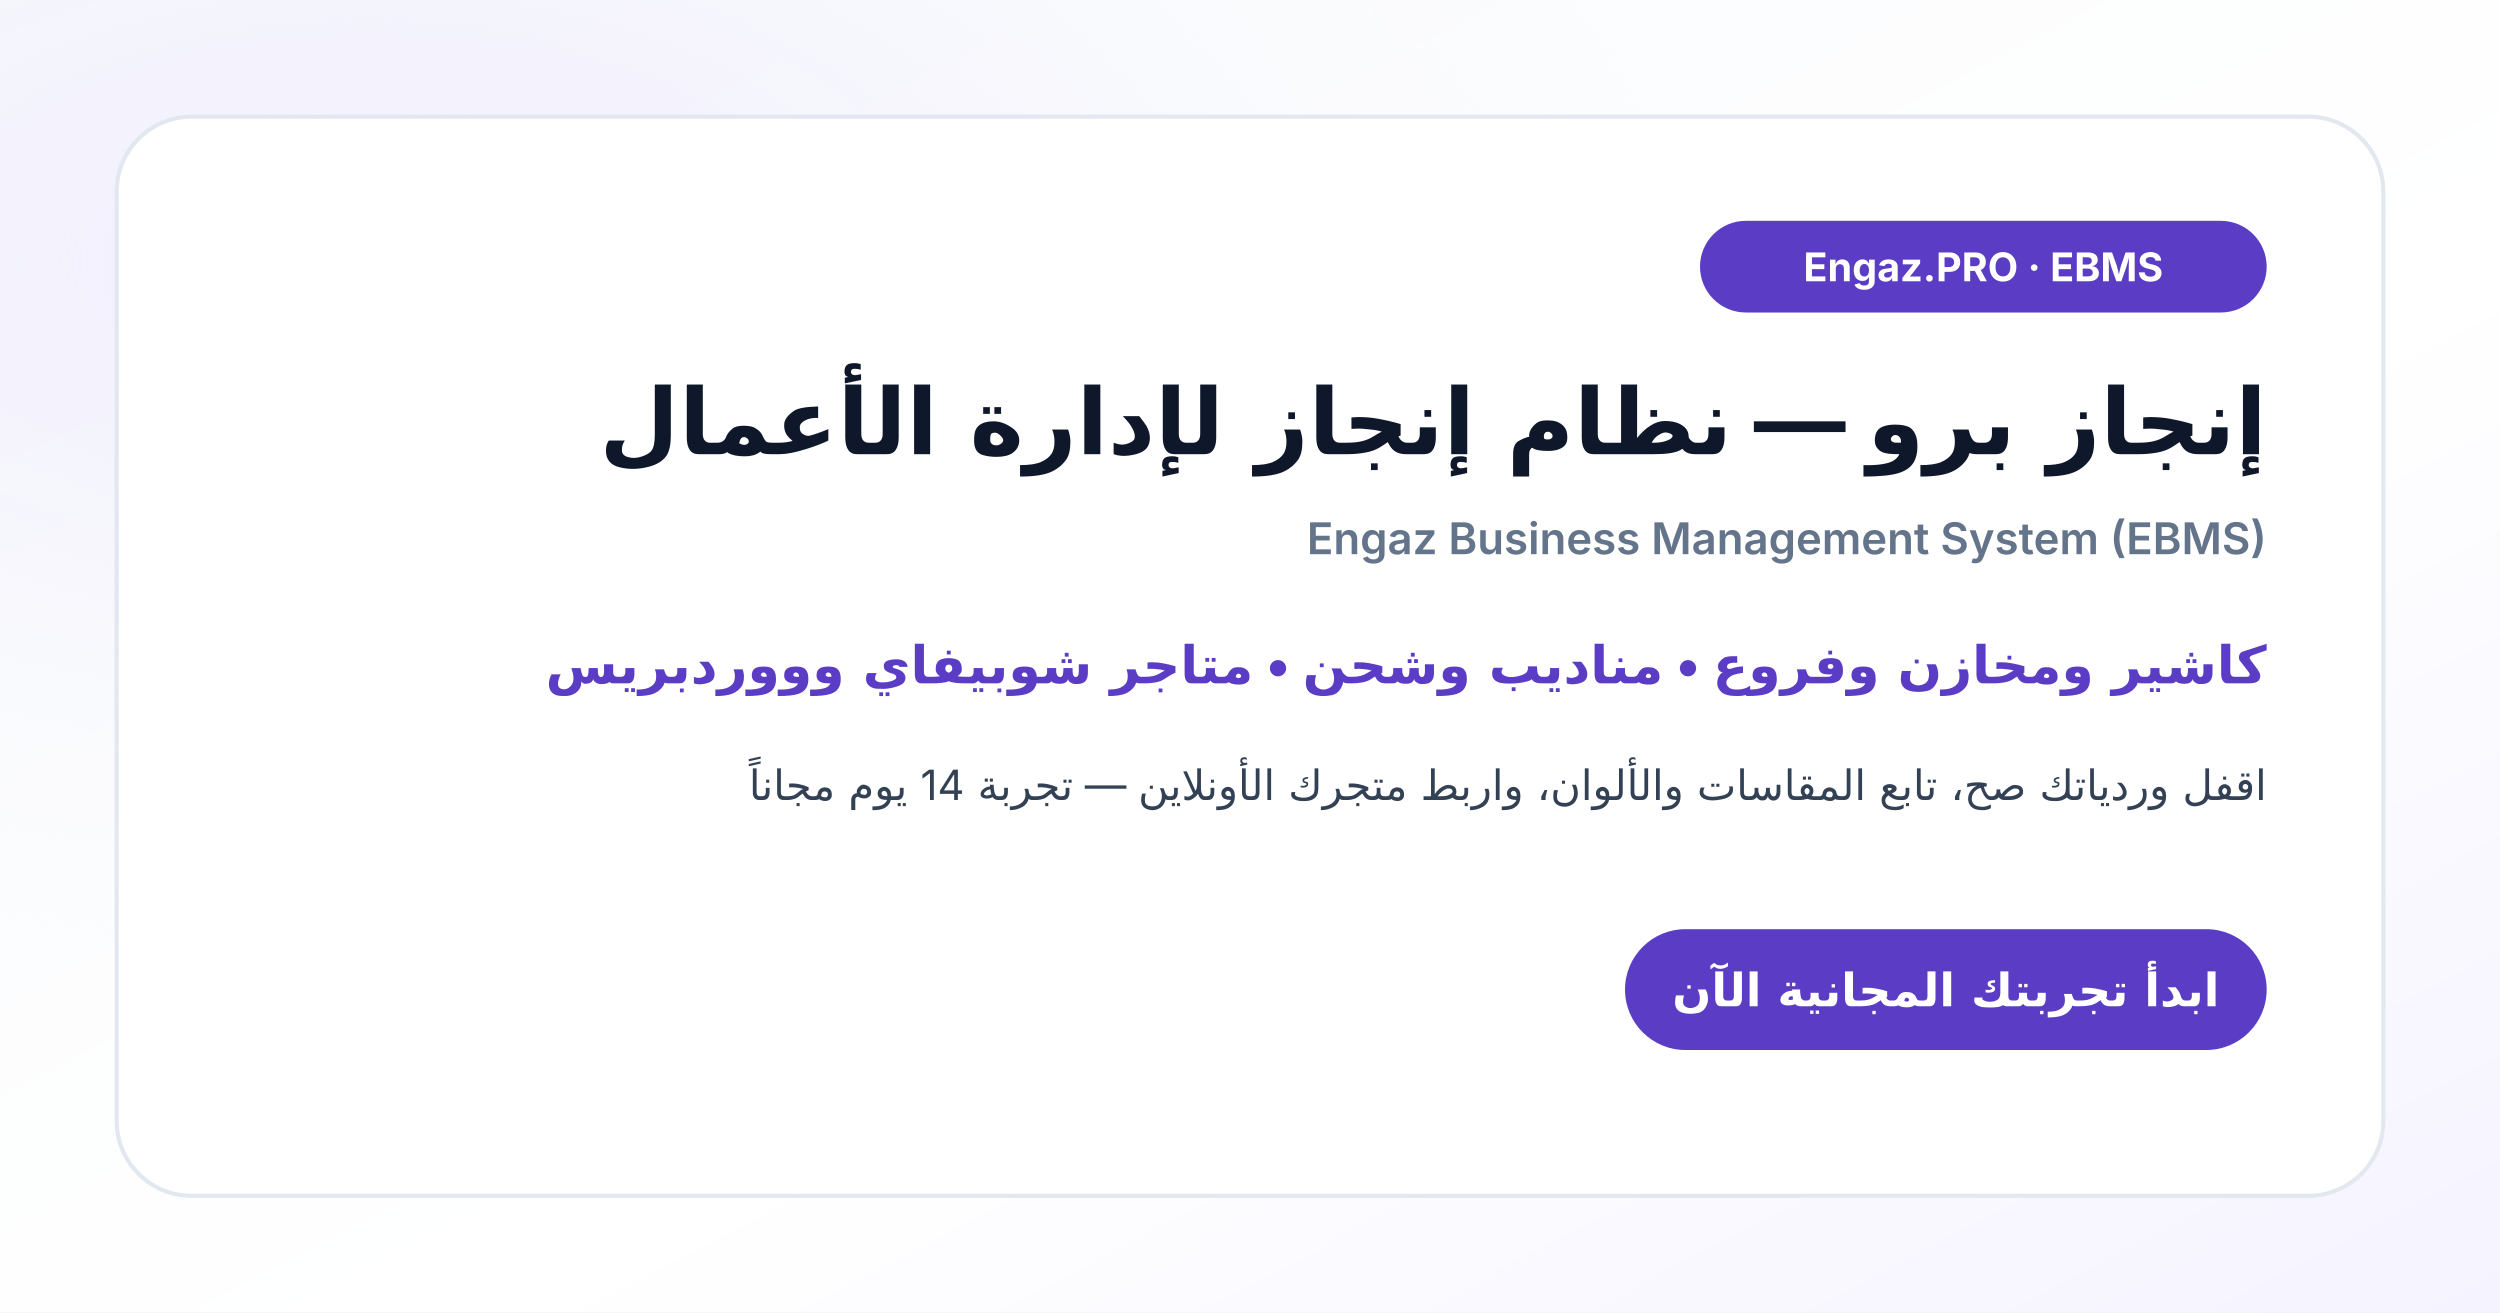
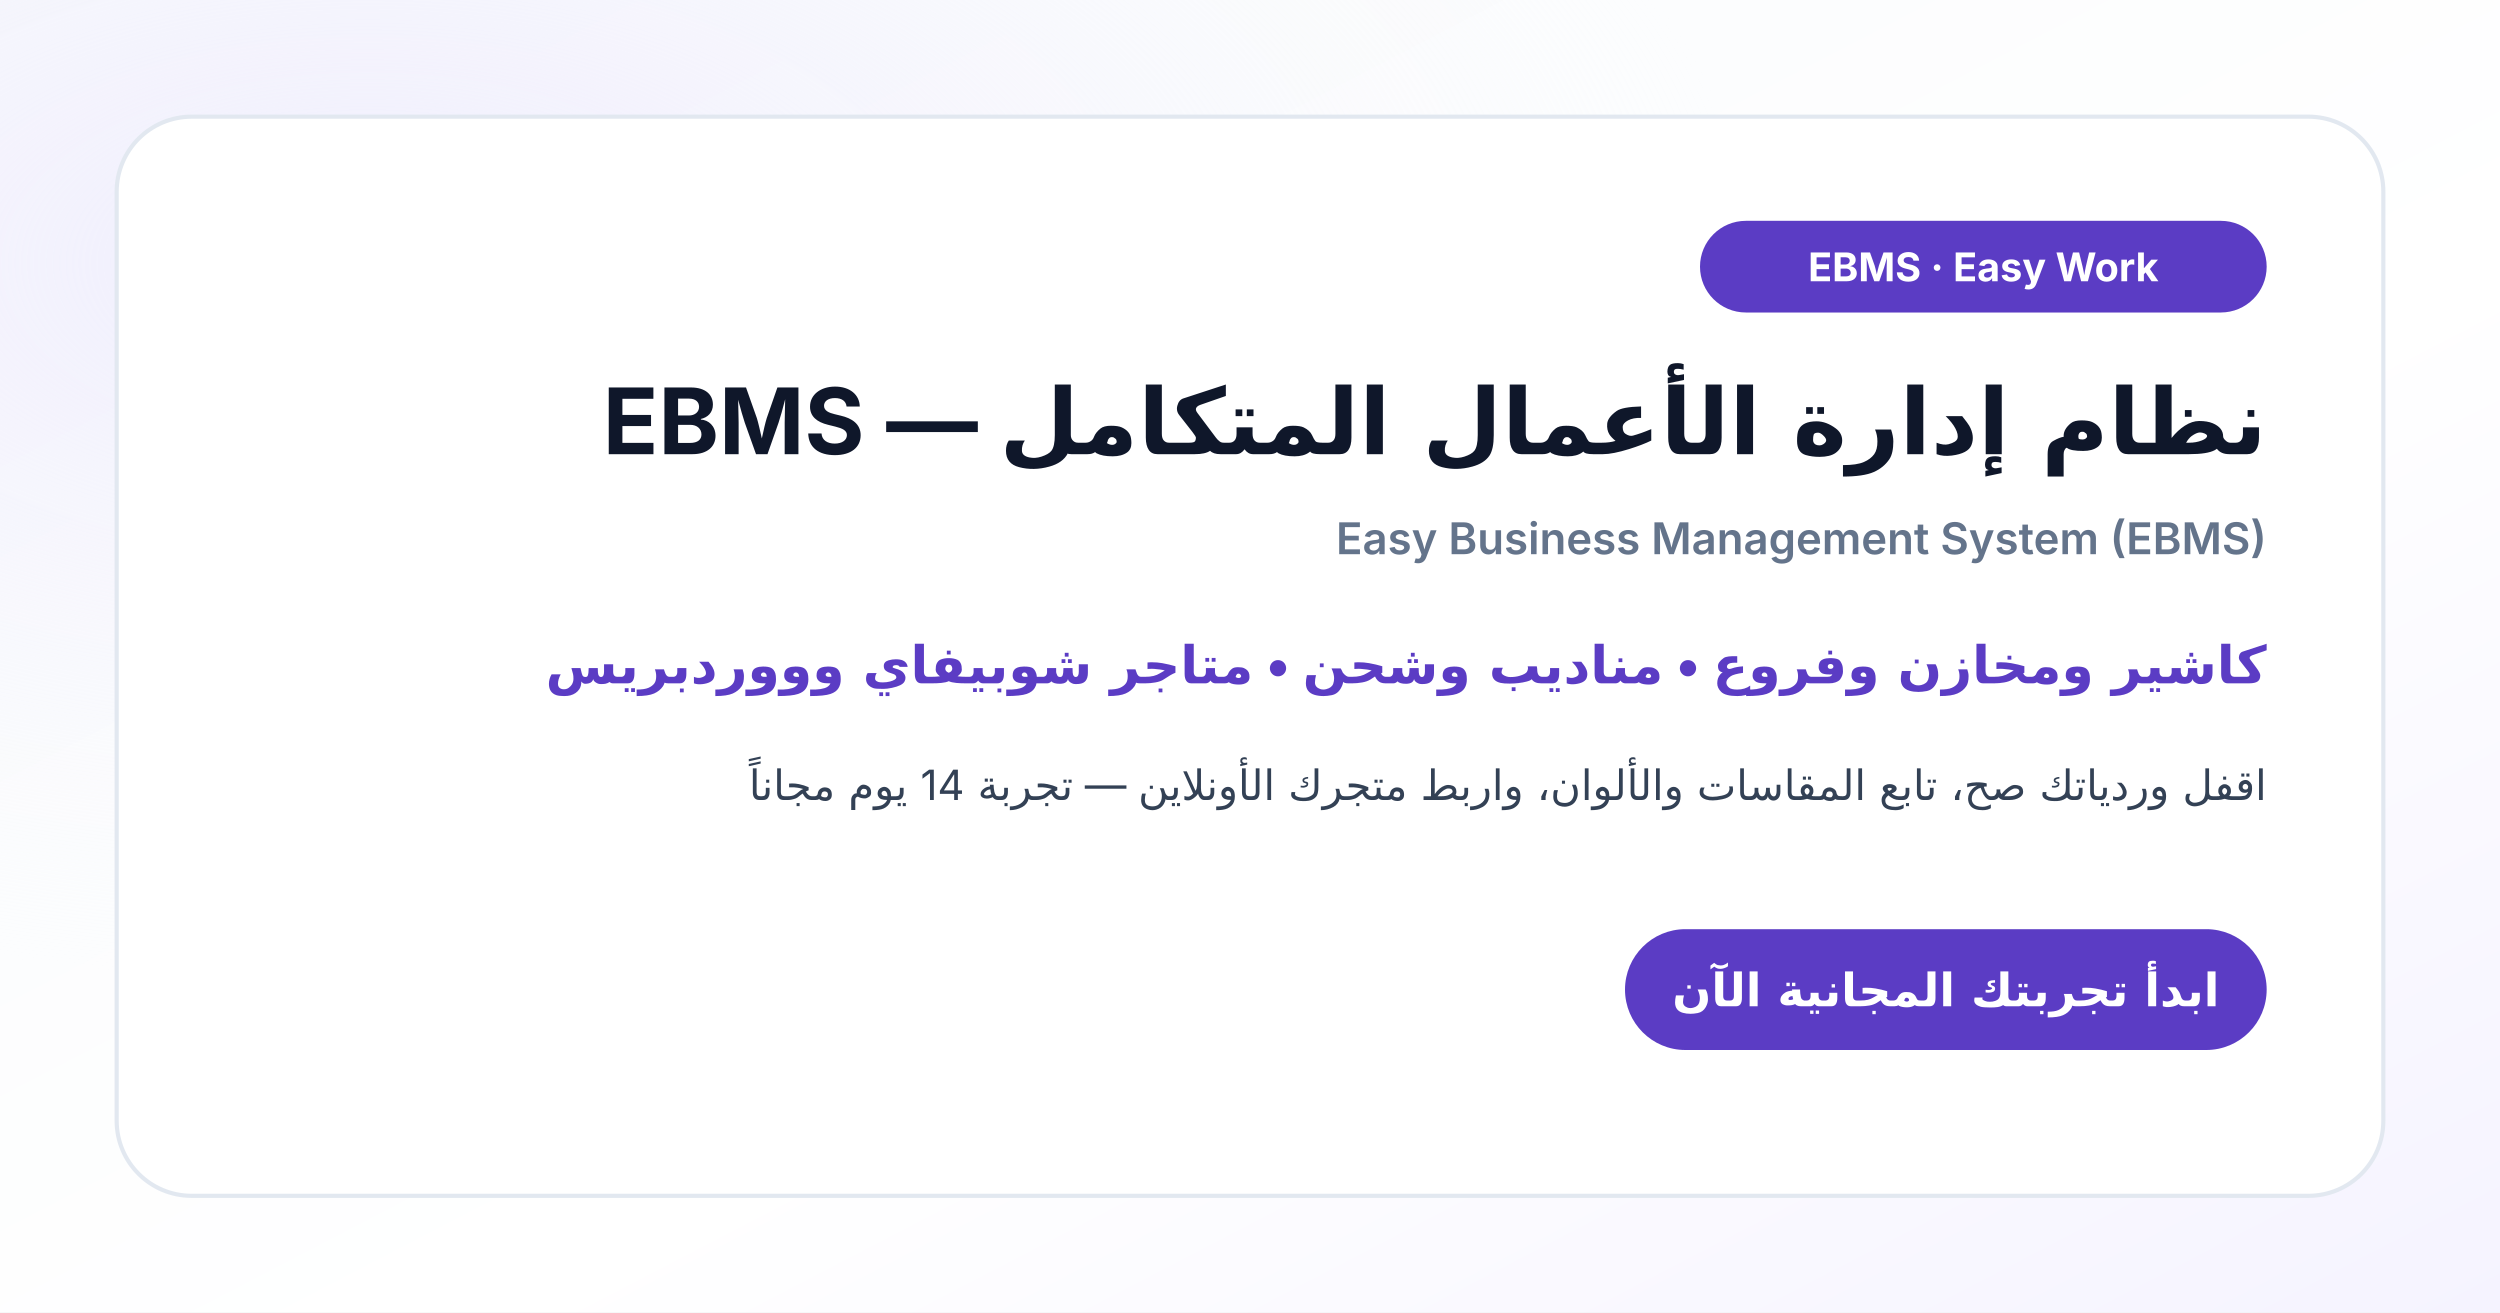
<svg xmlns="http://www.w3.org/2000/svg" width="1200" height="630" viewBox="0 0 1200 630" dir="rtl">
  <defs>
    <linearGradient id="bg" x1="0%" y1="0%" x2="100%" y2="100%">
      <stop offset="0%" stop-color="#F8FAFC" />
      <stop offset="60%" stop-color="#FFFFFF" />
      <stop offset="100%" stop-color="#F5F3FF" />
    </linearGradient>
    <radialGradient id="glow" cx="15%" cy="20%" r="55%">
      <stop offset="0%" stop-color="#EDE9FE" stop-opacity="0.85" />
      <stop offset="100%" stop-color="#F8FAFC" stop-opacity="0" />
    </radialGradient>
  </defs>
  <rect width="1200" height="630" fill="url(#bg)" />
  <rect width="1200" height="630" fill="url(#glow)" />
  <rect x="56" y="56" width="1088" height="518" rx="36" fill="#FFFFFF" stroke="#E2E8F0" stroke-width="2" />
  <rect x="816" y="106" width="272" height="44" rx="22" fill="#5B3CC4" />
-   <text x="952" y="135" text-anchor="middle" fill="#FFFFFF" font-family="system-ui, -apple-system, sans-serif" font-size="19" font-weight="bold">Engaz.PRO · EBMS</text>
-   <text x="1088" y="218" text-anchor="end" fill="#0F172A" font-family="system-ui, -apple-system, sans-serif" font-size="44" font-weight="bold">إنجاز برو — نظام إنجاز لإدارة الأعمال</text>
-   <text x="1088" y="266" text-anchor="end" fill="#64748B" font-family="system-ui, -apple-system, sans-serif" font-size="21" font-weight="600">Engaz Business Management System (EBMS)</text>
+   <text x="952" y="135" text-anchor="middle" fill="#FFFFFF" font-family="system-ui, -apple-system, sans-serif" font-size="19" font-weight="bold">EBMS · Easy Work</text>
+   <text x="1088" y="218" text-anchor="end" fill="#0F172A" font-family="system-ui, -apple-system, sans-serif" font-size="44" font-weight="bold">EBMS — نظام إدارة الأعمال المتكامل</text>
+   <text x="1088" y="266" text-anchor="end" fill="#64748B" font-family="system-ui, -apple-system, sans-serif" font-size="21" font-weight="600">Easy Business Management System (EBMS)</text>
  <text x="1088" y="328" text-anchor="end" fill="#5B3CC4" font-family="system-ui, -apple-system, sans-serif" font-size="25" font-weight="bold">كاشير ومخازن وفروع • مناديب وشحن • متاجر شوبيفاي وووردبريس</text>
  <text x="1088" y="384" text-anchor="end" fill="#334155" font-family="system-ui, -apple-system, sans-serif" font-size="20">اقفل وردياتك صح، تابع المقاسات والألوان، واربط متجرك الأونلاين — تجربة 14 يوم مجاناً</text>
  <rect x="780" y="446" width="308" height="58" rx="29" fill="#5B3CC4" />
  <text x="934" y="483" text-anchor="middle" fill="#FFFFFF" font-family="system-ui, -apple-system, sans-serif" font-size="22" font-weight="bold">ابدأ تجربتك المجانية الآن</text>
</svg>
